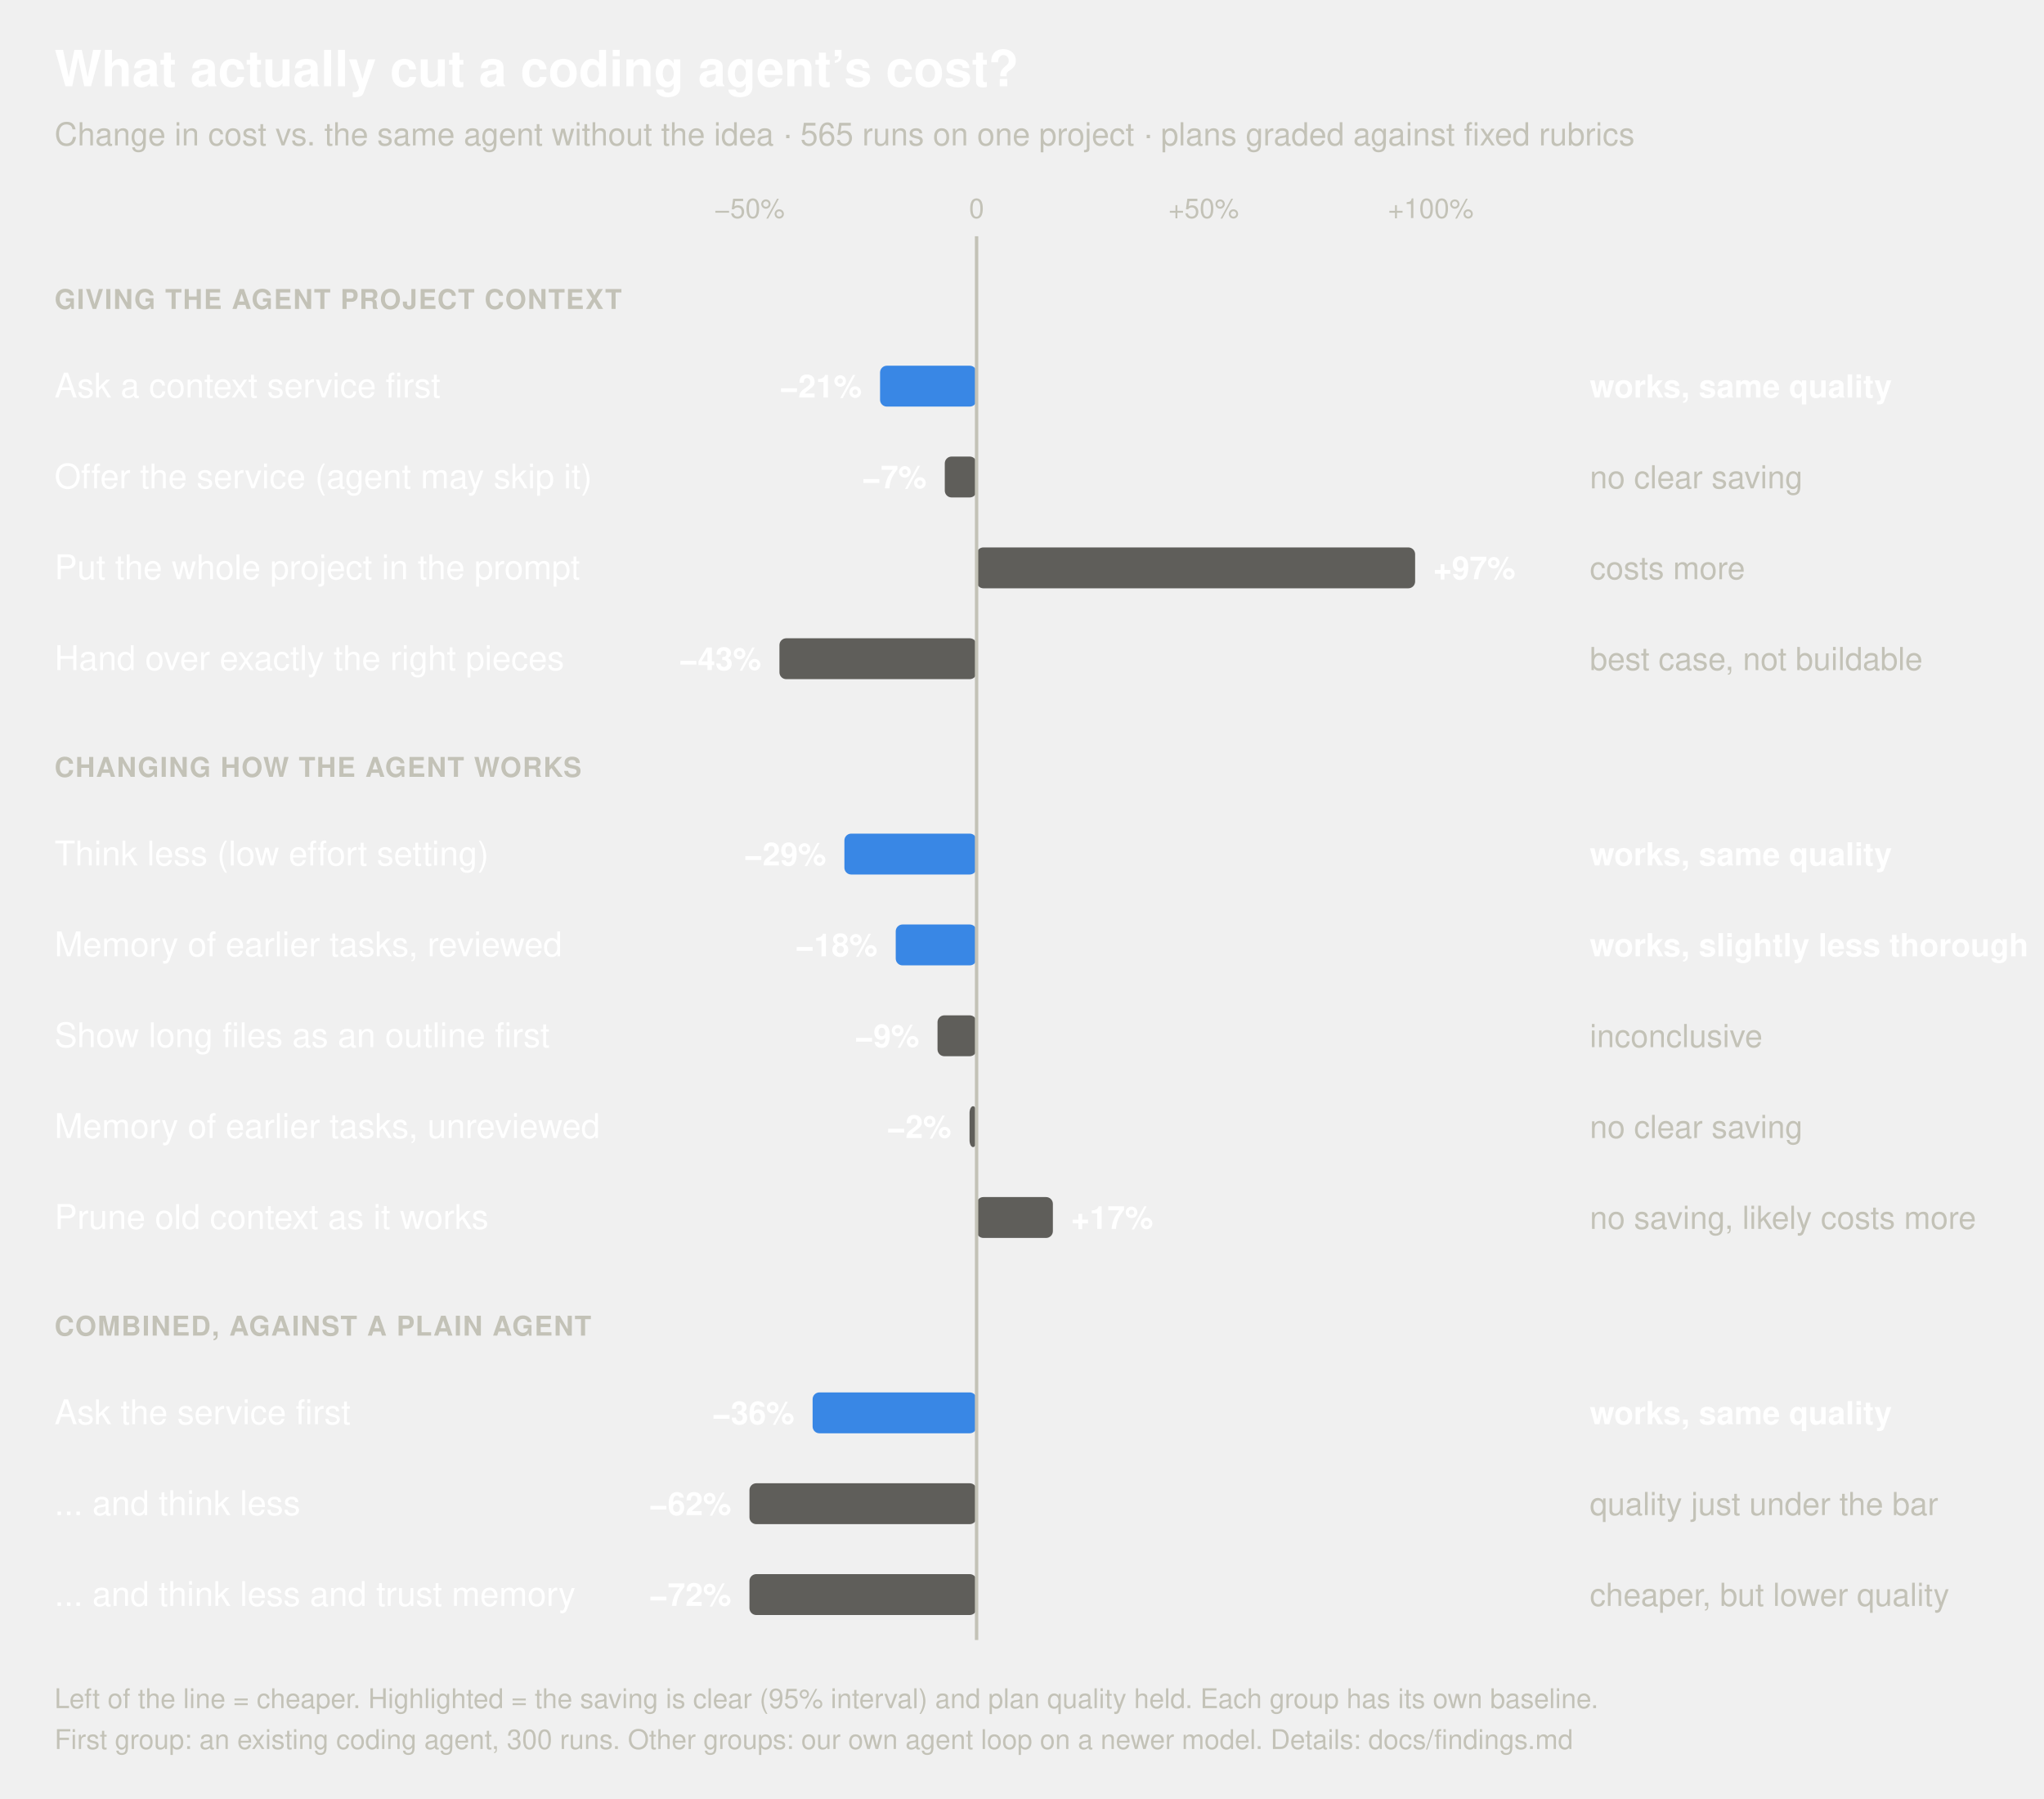
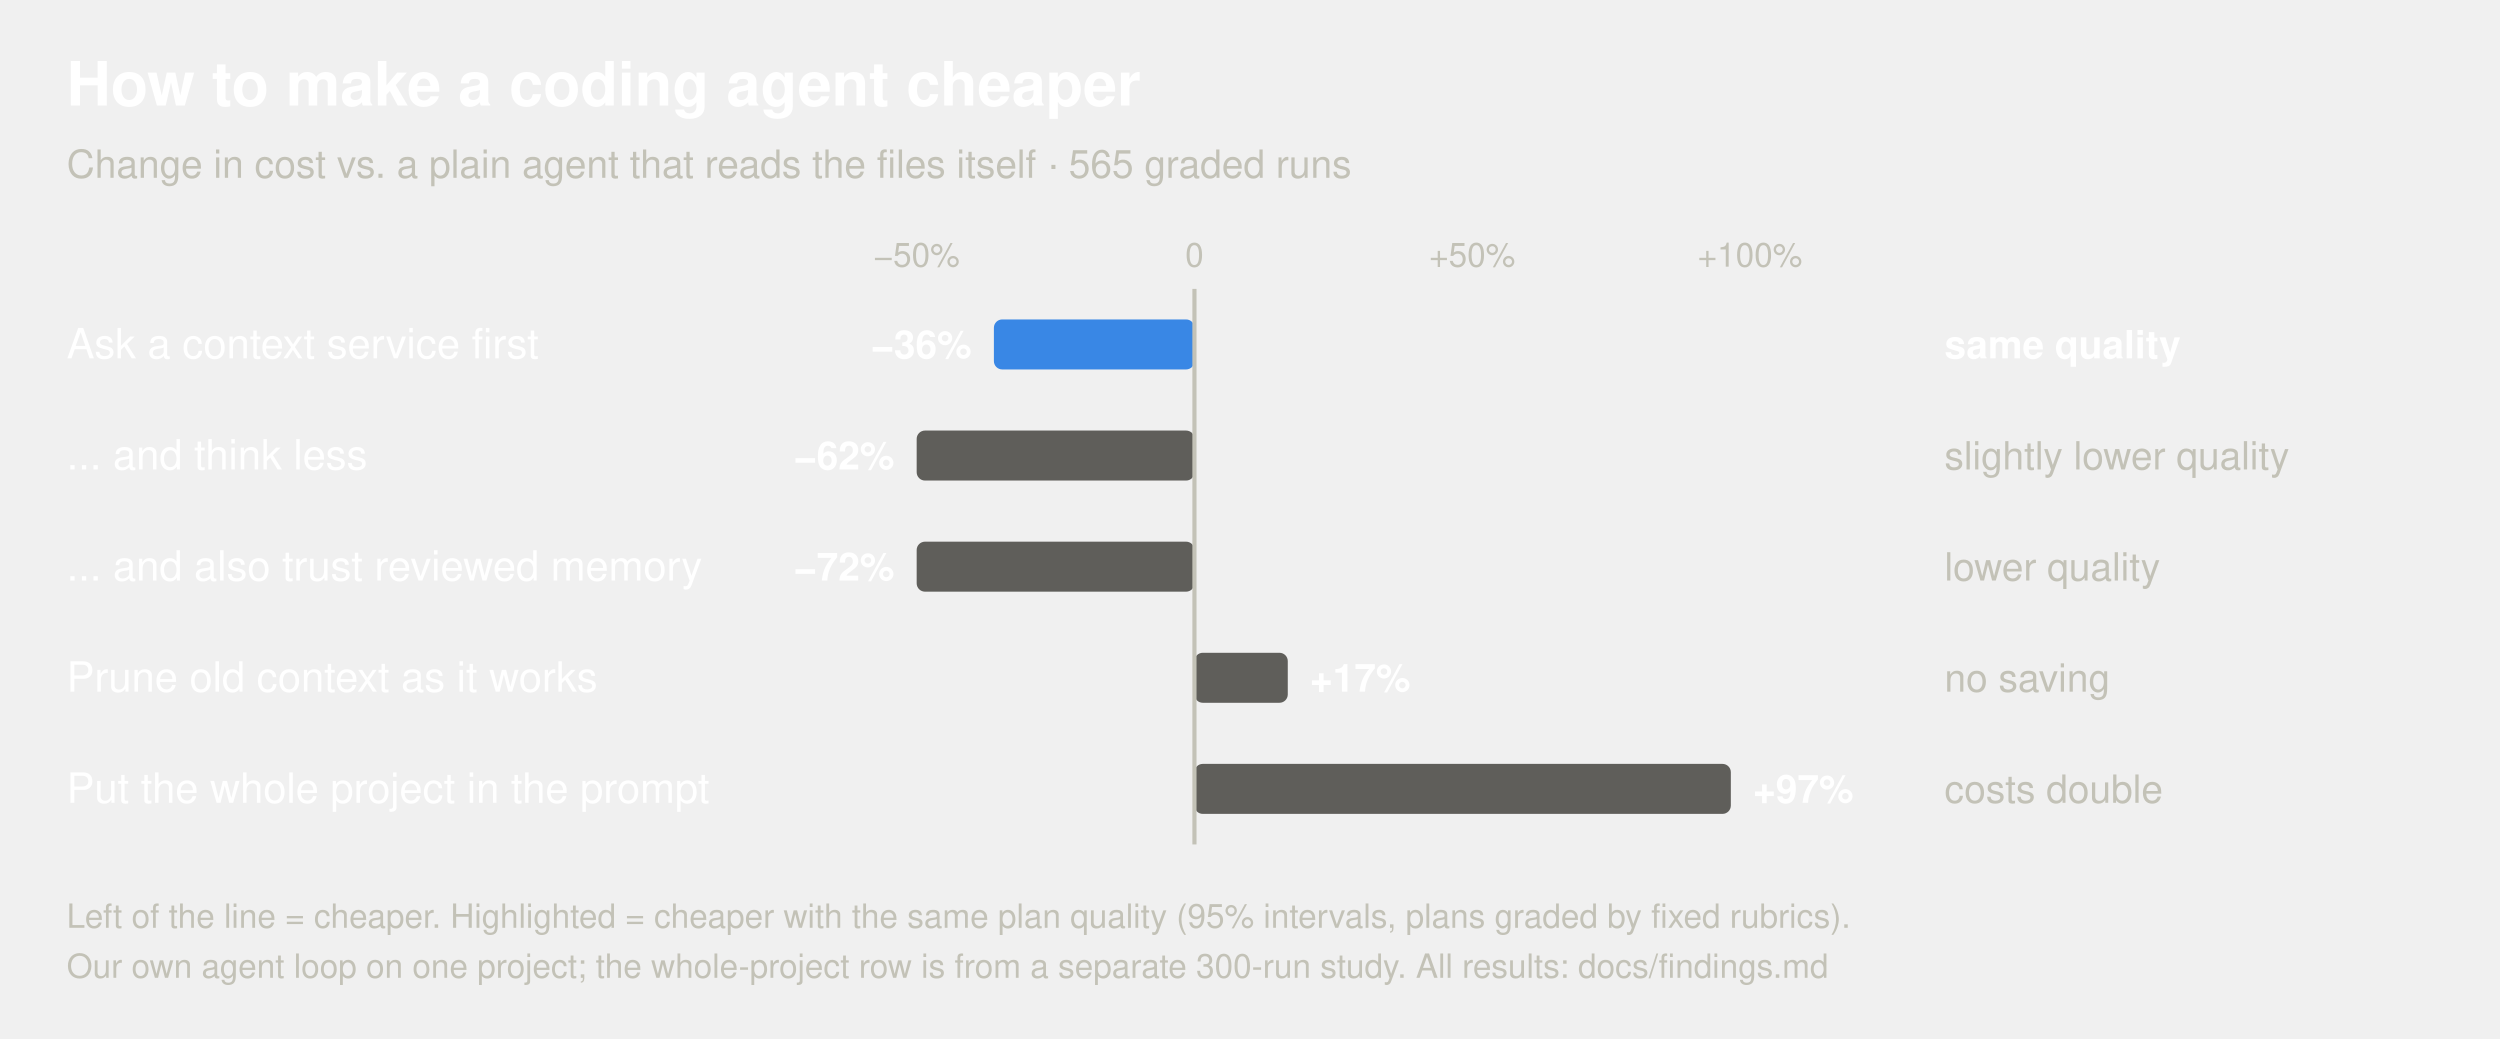
- <svg xmlns="http://www.w3.org/2000/svg" width="900" height="792" viewBox="0 0 900 792" role="img" aria-labelledby="t d">
-   <text x="24" y="38" fill="#ffffff" font-size="22" font-weight="600" font-family="-apple-system,Segoe UI,Helvetica,Arial,sans-serif">What actually cut a coding agent’s cost?</text>
-   <text x="24" y="64" fill="#c3c2b7" font-size="14" font-family="-apple-system,Segoe UI,Helvetica,Arial,sans-serif">Change in cost vs. the same agent without the idea · 565 runs on one project · plans graded against fixed rubrics</text>
+ <svg xmlns="http://www.w3.org/2000/svg" width="900" height="374" viewBox="0 0 900 374" role="img" aria-labelledby="t d">
+   <text x="24" y="38" fill="#ffffff" font-size="22" font-weight="600" font-family="-apple-system,Segoe UI,Helvetica,Arial,sans-serif">How to make a coding agent cheaper</text>
+   <text x="24" y="64" fill="#c3c2b7" font-size="14" font-family="-apple-system,Segoe UI,Helvetica,Arial,sans-serif">Change in cost vs. a plain agent that reads the files itself · 565 graded runs</text>
  <text x="330.0" y="96" fill="#c3c2b7" font-size="12" text-anchor="middle" font-family="-apple-system,Segoe UI,Helvetica,Arial,sans-serif">−50%</text>
  <text x="430.0" y="96" fill="#c3c2b7" font-size="12" text-anchor="middle" font-family="-apple-system,Segoe UI,Helvetica,Arial,sans-serif">0</text>
  <text x="530.0" y="96" fill="#c3c2b7" font-size="12" text-anchor="middle" font-family="-apple-system,Segoe UI,Helvetica,Arial,sans-serif">+50%</text>
  <text x="630.0" y="96" fill="#c3c2b7" font-size="12" text-anchor="middle" font-family="-apple-system,Segoe UI,Helvetica,Arial,sans-serif">+100%</text>
-   <text x="24" y="136.0" fill="#c3c2b7" font-size="12" font-weight="600" letter-spacing="0.5" font-family="-apple-system,Segoe UI,Helvetica,Arial,sans-serif">GIVING THE AGENT PROJECT CONTEXT</text>
-   <text x="24" y="175.0" fill="#ffffff" font-size="15" font-family="-apple-system,Segoe UI,Helvetica,Arial,sans-serif">Ask a context service first</text>
-   <rect x="387.5" y="161.0" width="42.5" height="18" rx="3" fill="#3987e5" />
-   <text x="379.5" y="175.0" fill="#ffffff" font-size="14" font-weight="600" text-anchor="end" font-family="-apple-system,Segoe UI,Helvetica,Arial,sans-serif">−21%</text>
-   <text x="700" y="175.0" fill="#ffffff" font-size="14" font-weight="600" font-family="-apple-system,Segoe UI,Helvetica,Arial,sans-serif">works, same quality</text>
-   <text x="24" y="215.0" fill="#ffffff" font-size="15" font-family="-apple-system,Segoe UI,Helvetica,Arial,sans-serif">Offer the service (agent may skip it)</text>
-   <rect x="416.0" y="201.0" width="14.0" height="18" rx="3" fill="#5f5e5a" />
-   <text x="408.0" y="215.0" fill="#ffffff" font-size="14" font-weight="600" text-anchor="end" font-family="-apple-system,Segoe UI,Helvetica,Arial,sans-serif">−7%</text>
-   <text x="700" y="215.0" fill="#c3c2b7" font-size="14" font-weight="400" font-family="-apple-system,Segoe UI,Helvetica,Arial,sans-serif">no clear saving</text>
-   <text x="24" y="255.0" fill="#ffffff" font-size="15" font-family="-apple-system,Segoe UI,Helvetica,Arial,sans-serif">Put the whole project in the prompt</text>
-   <rect x="430.0" y="241.0" width="193.1" height="18" rx="3" fill="#5f5e5a" />
-   <text x="631.1" y="255.0" fill="#ffffff" font-size="14" font-weight="600" text-anchor="start" font-family="-apple-system,Segoe UI,Helvetica,Arial,sans-serif">+97%</text>
-   <text x="700" y="255.0" fill="#c3c2b7" font-size="14" font-weight="400" font-family="-apple-system,Segoe UI,Helvetica,Arial,sans-serif">costs more</text>
-   <text x="24" y="295.0" fill="#ffffff" font-size="15" font-family="-apple-system,Segoe UI,Helvetica,Arial,sans-serif">Hand over exactly the right pieces</text>
-   <rect x="343.2" y="281.0" width="86.8" height="18" rx="3" fill="#5f5e5a" />
-   <text x="335.2" y="295.0" fill="#ffffff" font-size="14" font-weight="600" text-anchor="end" font-family="-apple-system,Segoe UI,Helvetica,Arial,sans-serif">−43%</text>
-   <text x="700" y="295.0" fill="#c3c2b7" font-size="14" font-weight="400" font-family="-apple-system,Segoe UI,Helvetica,Arial,sans-serif">best case, not buildable</text>
-   <text x="24" y="342.0" fill="#c3c2b7" font-size="12" font-weight="600" letter-spacing="0.5" font-family="-apple-system,Segoe UI,Helvetica,Arial,sans-serif">CHANGING HOW THE AGENT WORKS</text>
-   <text x="24" y="381.0" fill="#ffffff" font-size="15" font-family="-apple-system,Segoe UI,Helvetica,Arial,sans-serif">Think less (low effort setting)</text>
-   <rect x="371.8" y="367.0" width="58.2" height="18" rx="3" fill="#3987e5" />
-   <text x="363.8" y="381.0" fill="#ffffff" font-size="14" font-weight="600" text-anchor="end" font-family="-apple-system,Segoe UI,Helvetica,Arial,sans-serif">−29%</text>
-   <text x="700" y="381.0" fill="#ffffff" font-size="14" font-weight="600" font-family="-apple-system,Segoe UI,Helvetica,Arial,sans-serif">works, same quality</text>
-   <text x="24" y="421.0" fill="#ffffff" font-size="15" font-family="-apple-system,Segoe UI,Helvetica,Arial,sans-serif">Memory of earlier tasks, reviewed</text>
-   <rect x="394.4" y="407.0" width="35.6" height="18" rx="3" fill="#3987e5" />
-   <text x="386.4" y="421.0" fill="#ffffff" font-size="14" font-weight="600" text-anchor="end" font-family="-apple-system,Segoe UI,Helvetica,Arial,sans-serif">−18%</text>
-   <text x="700" y="421.0" fill="#ffffff" font-size="14" font-weight="600" font-family="-apple-system,Segoe UI,Helvetica,Arial,sans-serif">works, slightly less thorough</text>
-   <text x="24" y="461.0" fill="#ffffff" font-size="15" font-family="-apple-system,Segoe UI,Helvetica,Arial,sans-serif">Show long files as an outline first</text>
-   <rect x="412.8" y="447.0" width="17.2" height="18" rx="3" fill="#5f5e5a" />
-   <text x="404.8" y="461.0" fill="#ffffff" font-size="14" font-weight="600" text-anchor="end" font-family="-apple-system,Segoe UI,Helvetica,Arial,sans-serif">−9%</text>
-   <text x="700" y="461.0" fill="#c3c2b7" font-size="14" font-weight="400" font-family="-apple-system,Segoe UI,Helvetica,Arial,sans-serif">inconclusive</text>
-   <text x="24" y="501.0" fill="#ffffff" font-size="15" font-family="-apple-system,Segoe UI,Helvetica,Arial,sans-serif">Memory of earlier tasks, unreviewed</text>
-   <rect x="426.9" y="487.0" width="3.1" height="18" rx="3" fill="#5f5e5a" />
-   <text x="418.9" y="501.0" fill="#ffffff" font-size="14" font-weight="600" text-anchor="end" font-family="-apple-system,Segoe UI,Helvetica,Arial,sans-serif">−2%</text>
-   <text x="700" y="501.0" fill="#c3c2b7" font-size="14" font-weight="400" font-family="-apple-system,Segoe UI,Helvetica,Arial,sans-serif">no clear saving</text>
-   <text x="24" y="541.0" fill="#ffffff" font-size="15" font-family="-apple-system,Segoe UI,Helvetica,Arial,sans-serif">Prune old context as it works</text>
-   <rect x="430.0" y="527.0" width="33.6" height="18" rx="3" fill="#5f5e5a" />
-   <text x="471.6" y="541.0" fill="#ffffff" font-size="14" font-weight="600" text-anchor="start" font-family="-apple-system,Segoe UI,Helvetica,Arial,sans-serif">+17%</text>
-   <text x="700" y="541.0" fill="#c3c2b7" font-size="14" font-weight="400" font-family="-apple-system,Segoe UI,Helvetica,Arial,sans-serif">no saving, likely costs more</text>
-   <text x="24" y="588.0" fill="#c3c2b7" font-size="12" font-weight="600" letter-spacing="0.5" font-family="-apple-system,Segoe UI,Helvetica,Arial,sans-serif">COMBINED, AGAINST A PLAIN AGENT</text>
-   <text x="24" y="627.0" fill="#ffffff" font-size="15" font-family="-apple-system,Segoe UI,Helvetica,Arial,sans-serif">Ask the service first</text>
-   <rect x="357.8" y="613.0" width="72.2" height="18" rx="3" fill="#3987e5" />
-   <text x="349.8" y="627.0" fill="#ffffff" font-size="14" font-weight="600" text-anchor="end" font-family="-apple-system,Segoe UI,Helvetica,Arial,sans-serif">−36%</text>
-   <text x="700" y="627.0" fill="#ffffff" font-size="14" font-weight="600" font-family="-apple-system,Segoe UI,Helvetica,Arial,sans-serif">works, same quality</text>
-   <text x="24" y="667.0" fill="#ffffff" font-size="15" font-family="-apple-system,Segoe UI,Helvetica,Arial,sans-serif">... and think less</text>
-   <rect x="330.0" y="653.0" width="100.0" height="18" rx="3" fill="#5f5e5a" />
-   <text x="322.0" y="667.0" fill="#ffffff" font-size="14" font-weight="600" text-anchor="end" font-family="-apple-system,Segoe UI,Helvetica,Arial,sans-serif">−62%</text>
-   <text x="700" y="667.0" fill="#c3c2b7" font-size="14" font-weight="400" font-family="-apple-system,Segoe UI,Helvetica,Arial,sans-serif">quality just under the bar</text>
-   <text x="24" y="707.0" fill="#ffffff" font-size="15" font-family="-apple-system,Segoe UI,Helvetica,Arial,sans-serif">... and think less and trust memory</text>
-   <rect x="330.0" y="693.0" width="100.0" height="18" rx="3" fill="#5f5e5a" />
-   <text x="322.0" y="707.0" fill="#ffffff" font-size="14" font-weight="600" text-anchor="end" font-family="-apple-system,Segoe UI,Helvetica,Arial,sans-serif">−72%</text>
-   <text x="700" y="707.0" fill="#c3c2b7" font-size="14" font-weight="400" font-family="-apple-system,Segoe UI,Helvetica,Arial,sans-serif">cheaper, but lower quality</text>
-   <line x1="430.0" y1="104" x2="430.0" y2="722" stroke="#c3c2b7" stroke-width="1.5" />
-   <text x="24" y="752" fill="#c3c2b7" font-size="12" font-family="-apple-system,Segoe UI,Helvetica,Arial,sans-serif">Left of the line = cheaper. Highlighted = the saving is clear (95% interval) and plan quality held. Each group has its own baseline.</text>
-   <text x="24" y="770" fill="#c3c2b7" font-size="12" font-family="-apple-system,Segoe UI,Helvetica,Arial,sans-serif">First group: an existing coding agent, 300 runs. Other groups: our own agent loop on a newer model. Details: docs/findings.md</text>
+   <text x="24" y="129.0" fill="#ffffff" font-size="15" font-family="-apple-system,Segoe UI,Helvetica,Arial,sans-serif">Ask a context service first</text>
+   <rect x="357.8" y="115.0" width="72.2" height="18" rx="3" fill="#3987e5" />
+   <text x="349.8" y="129.0" fill="#ffffff" font-size="14" font-weight="600" text-anchor="end" font-family="-apple-system,Segoe UI,Helvetica,Arial,sans-serif">−36%</text>
+   <text x="700" y="129.0" fill="#ffffff" font-size="14" font-weight="600" font-family="-apple-system,Segoe UI,Helvetica,Arial,sans-serif">same quality</text>
+   <text x="24" y="169.0" fill="#ffffff" font-size="15" font-family="-apple-system,Segoe UI,Helvetica,Arial,sans-serif">... and think less</text>
+   <rect x="330.0" y="155.0" width="100.0" height="18" rx="3" fill="#5f5e5a" />
+   <text x="322.0" y="169.0" fill="#ffffff" font-size="14" font-weight="600" text-anchor="end" font-family="-apple-system,Segoe UI,Helvetica,Arial,sans-serif">−62%</text>
+   <text x="700" y="169.0" fill="#c3c2b7" font-size="14" font-weight="400" font-family="-apple-system,Segoe UI,Helvetica,Arial,sans-serif">slightly lower quality</text>
+   <text x="24" y="209.0" fill="#ffffff" font-size="15" font-family="-apple-system,Segoe UI,Helvetica,Arial,sans-serif">... and also trust reviewed memory</text>
+   <rect x="330.0" y="195.0" width="100.0" height="18" rx="3" fill="#5f5e5a" />
+   <text x="322.0" y="209.0" fill="#ffffff" font-size="14" font-weight="600" text-anchor="end" font-family="-apple-system,Segoe UI,Helvetica,Arial,sans-serif">−72%</text>
+   <text x="700" y="209.0" fill="#c3c2b7" font-size="14" font-weight="400" font-family="-apple-system,Segoe UI,Helvetica,Arial,sans-serif">lower quality</text>
+   <text x="24" y="249.0" fill="#ffffff" font-size="15" font-family="-apple-system,Segoe UI,Helvetica,Arial,sans-serif">Prune old context as it works</text>
+   <rect x="430.0" y="235.0" width="33.6" height="18" rx="3" fill="#5f5e5a" />
+   <text x="471.6" y="249.0" fill="#ffffff" font-size="14" font-weight="600" text-anchor="start" font-family="-apple-system,Segoe UI,Helvetica,Arial,sans-serif">+17%</text>
+   <text x="700" y="249.0" fill="#c3c2b7" font-size="14" font-weight="400" font-family="-apple-system,Segoe UI,Helvetica,Arial,sans-serif">no saving</text>
+   <text x="24" y="289.0" fill="#ffffff" font-size="15" font-family="-apple-system,Segoe UI,Helvetica,Arial,sans-serif">Put the whole project in the prompt</text>
+   <rect x="430.0" y="275.0" width="193.1" height="18" rx="3" fill="#5f5e5a" />
+   <text x="631.1" y="289.0" fill="#ffffff" font-size="14" font-weight="600" text-anchor="start" font-family="-apple-system,Segoe UI,Helvetica,Arial,sans-serif">+97%</text>
+   <text x="700" y="289.0" fill="#c3c2b7" font-size="14" font-weight="400" font-family="-apple-system,Segoe UI,Helvetica,Arial,sans-serif">costs double</text>
+   <line x1="430.0" y1="104" x2="430.0" y2="304" stroke="#c3c2b7" stroke-width="1.5" />
+   <text x="24" y="334" fill="#c3c2b7" font-size="12" font-family="-apple-system,Segoe UI,Helvetica,Arial,sans-serif">Left of the line = cheaper. Highlighted = cheaper with the same plan quality (95% intervals, plans graded by fixed rubrics).</text>
+   <text x="24" y="352" fill="#c3c2b7" font-size="12" font-family="-apple-system,Segoe UI,Helvetica,Arial,sans-serif">Our own agent loop on one project; the whole-project row is from a separate 300-run study. All results: docs/findings.md</text>
</svg>
